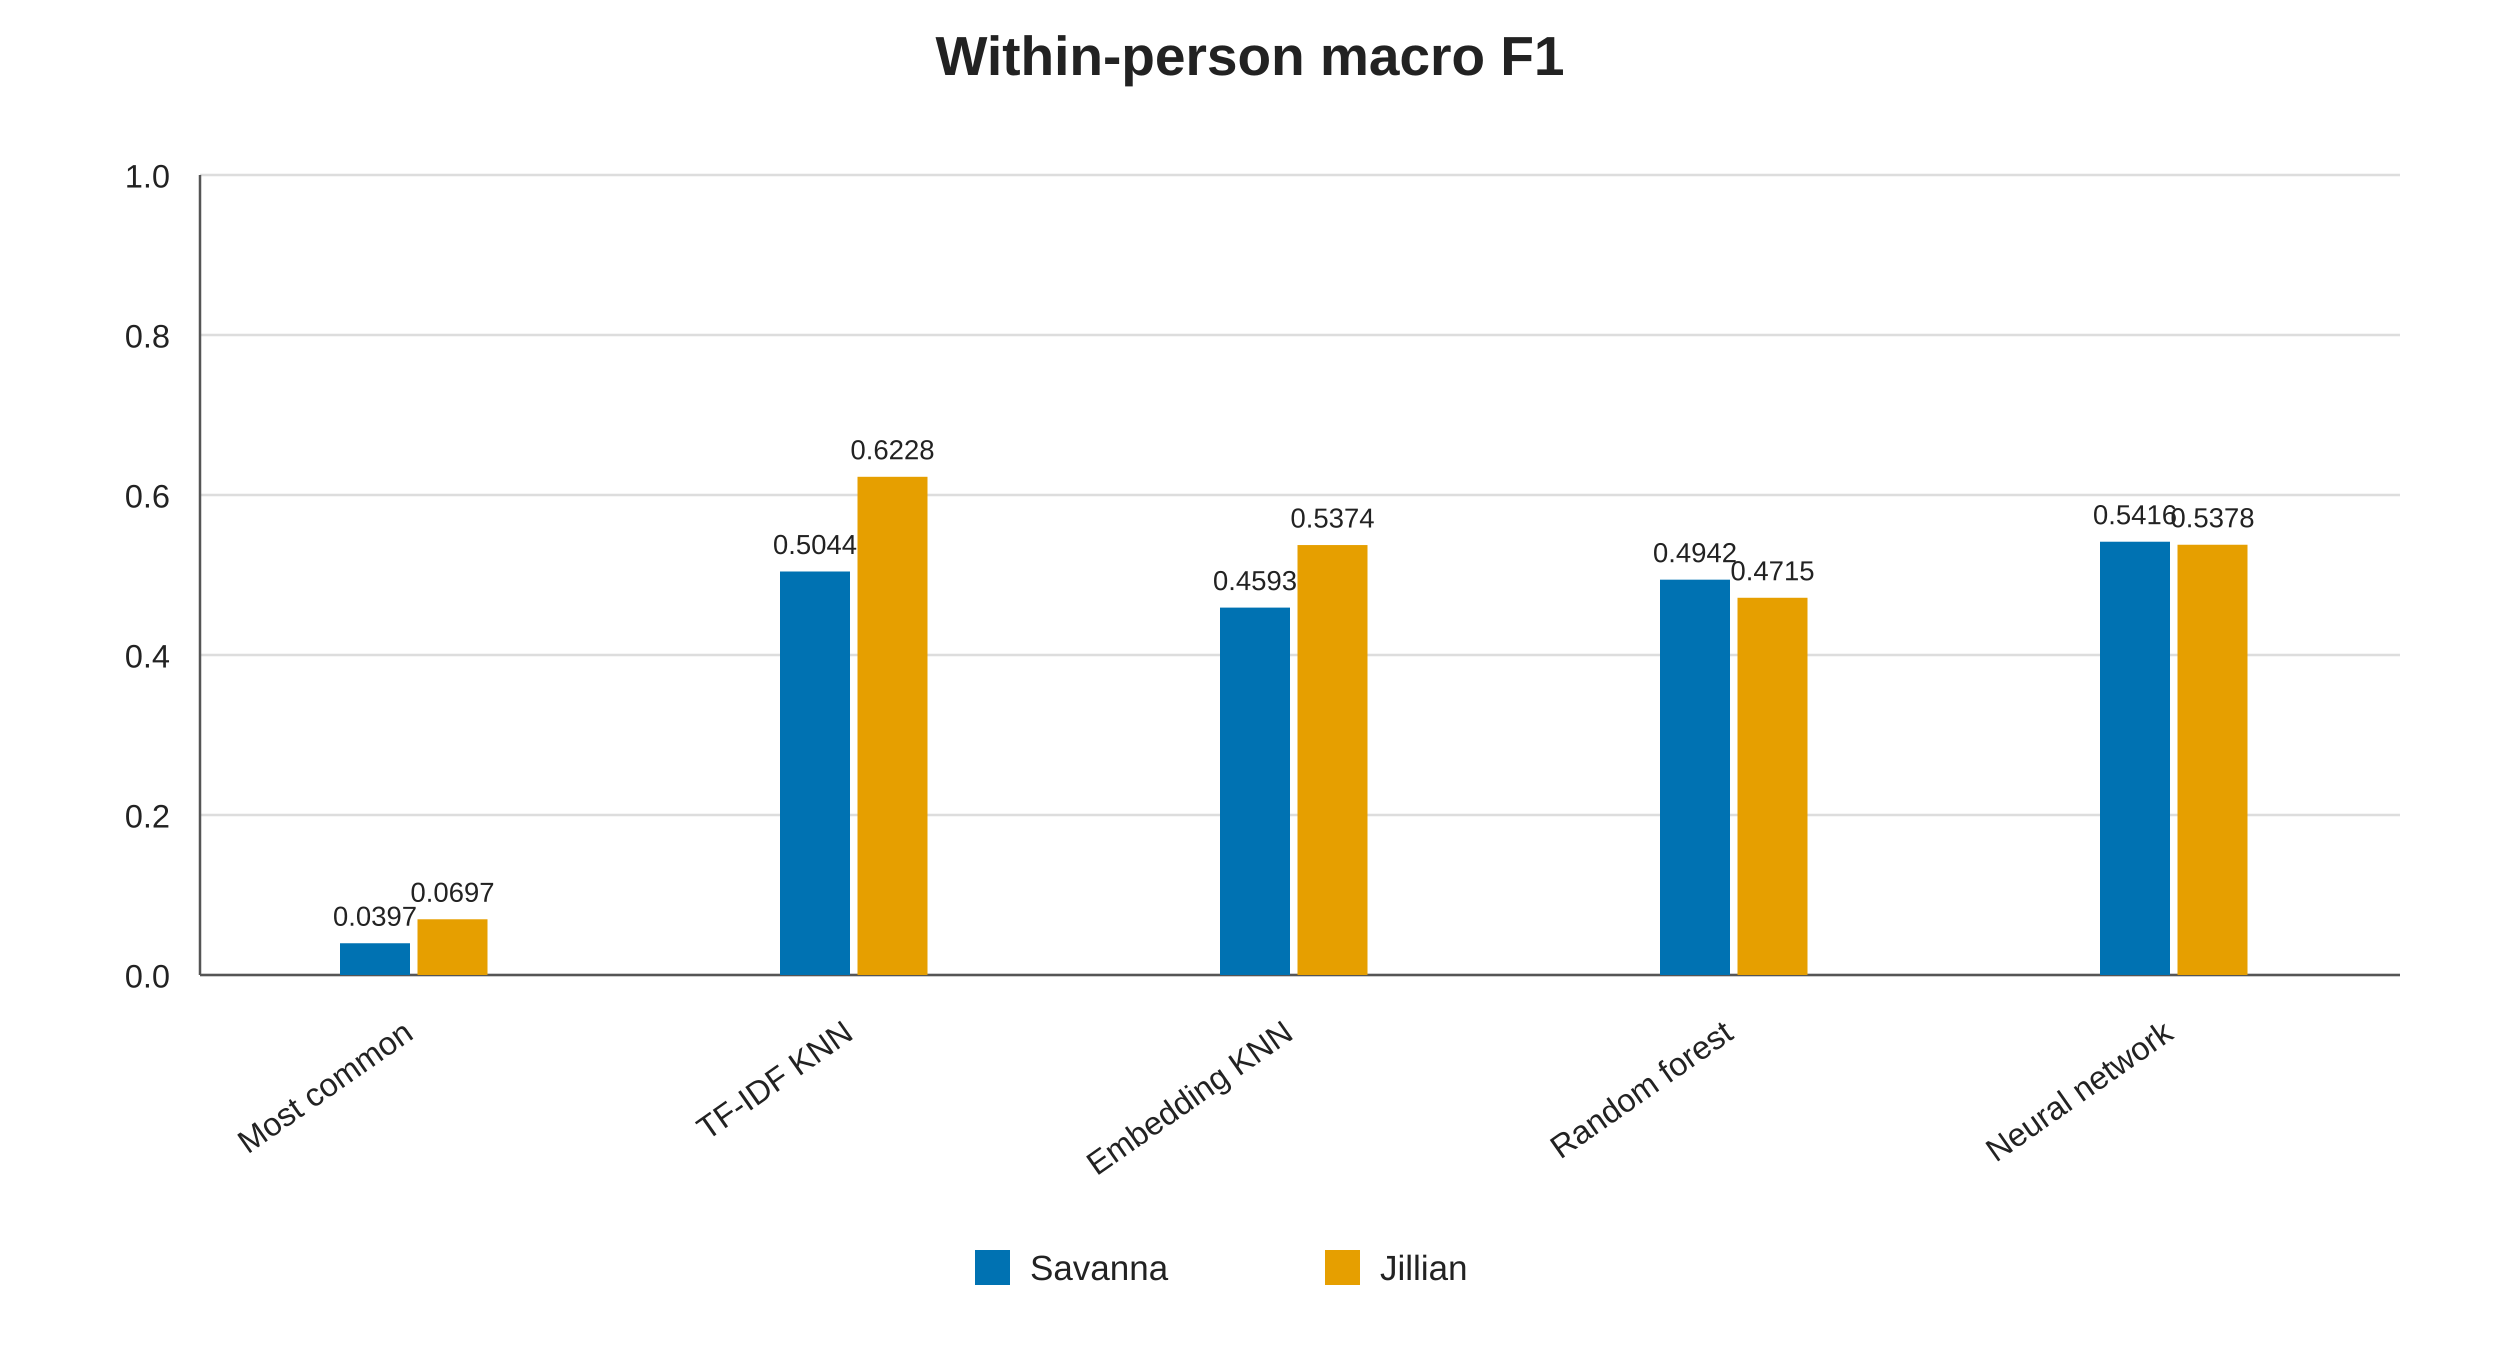
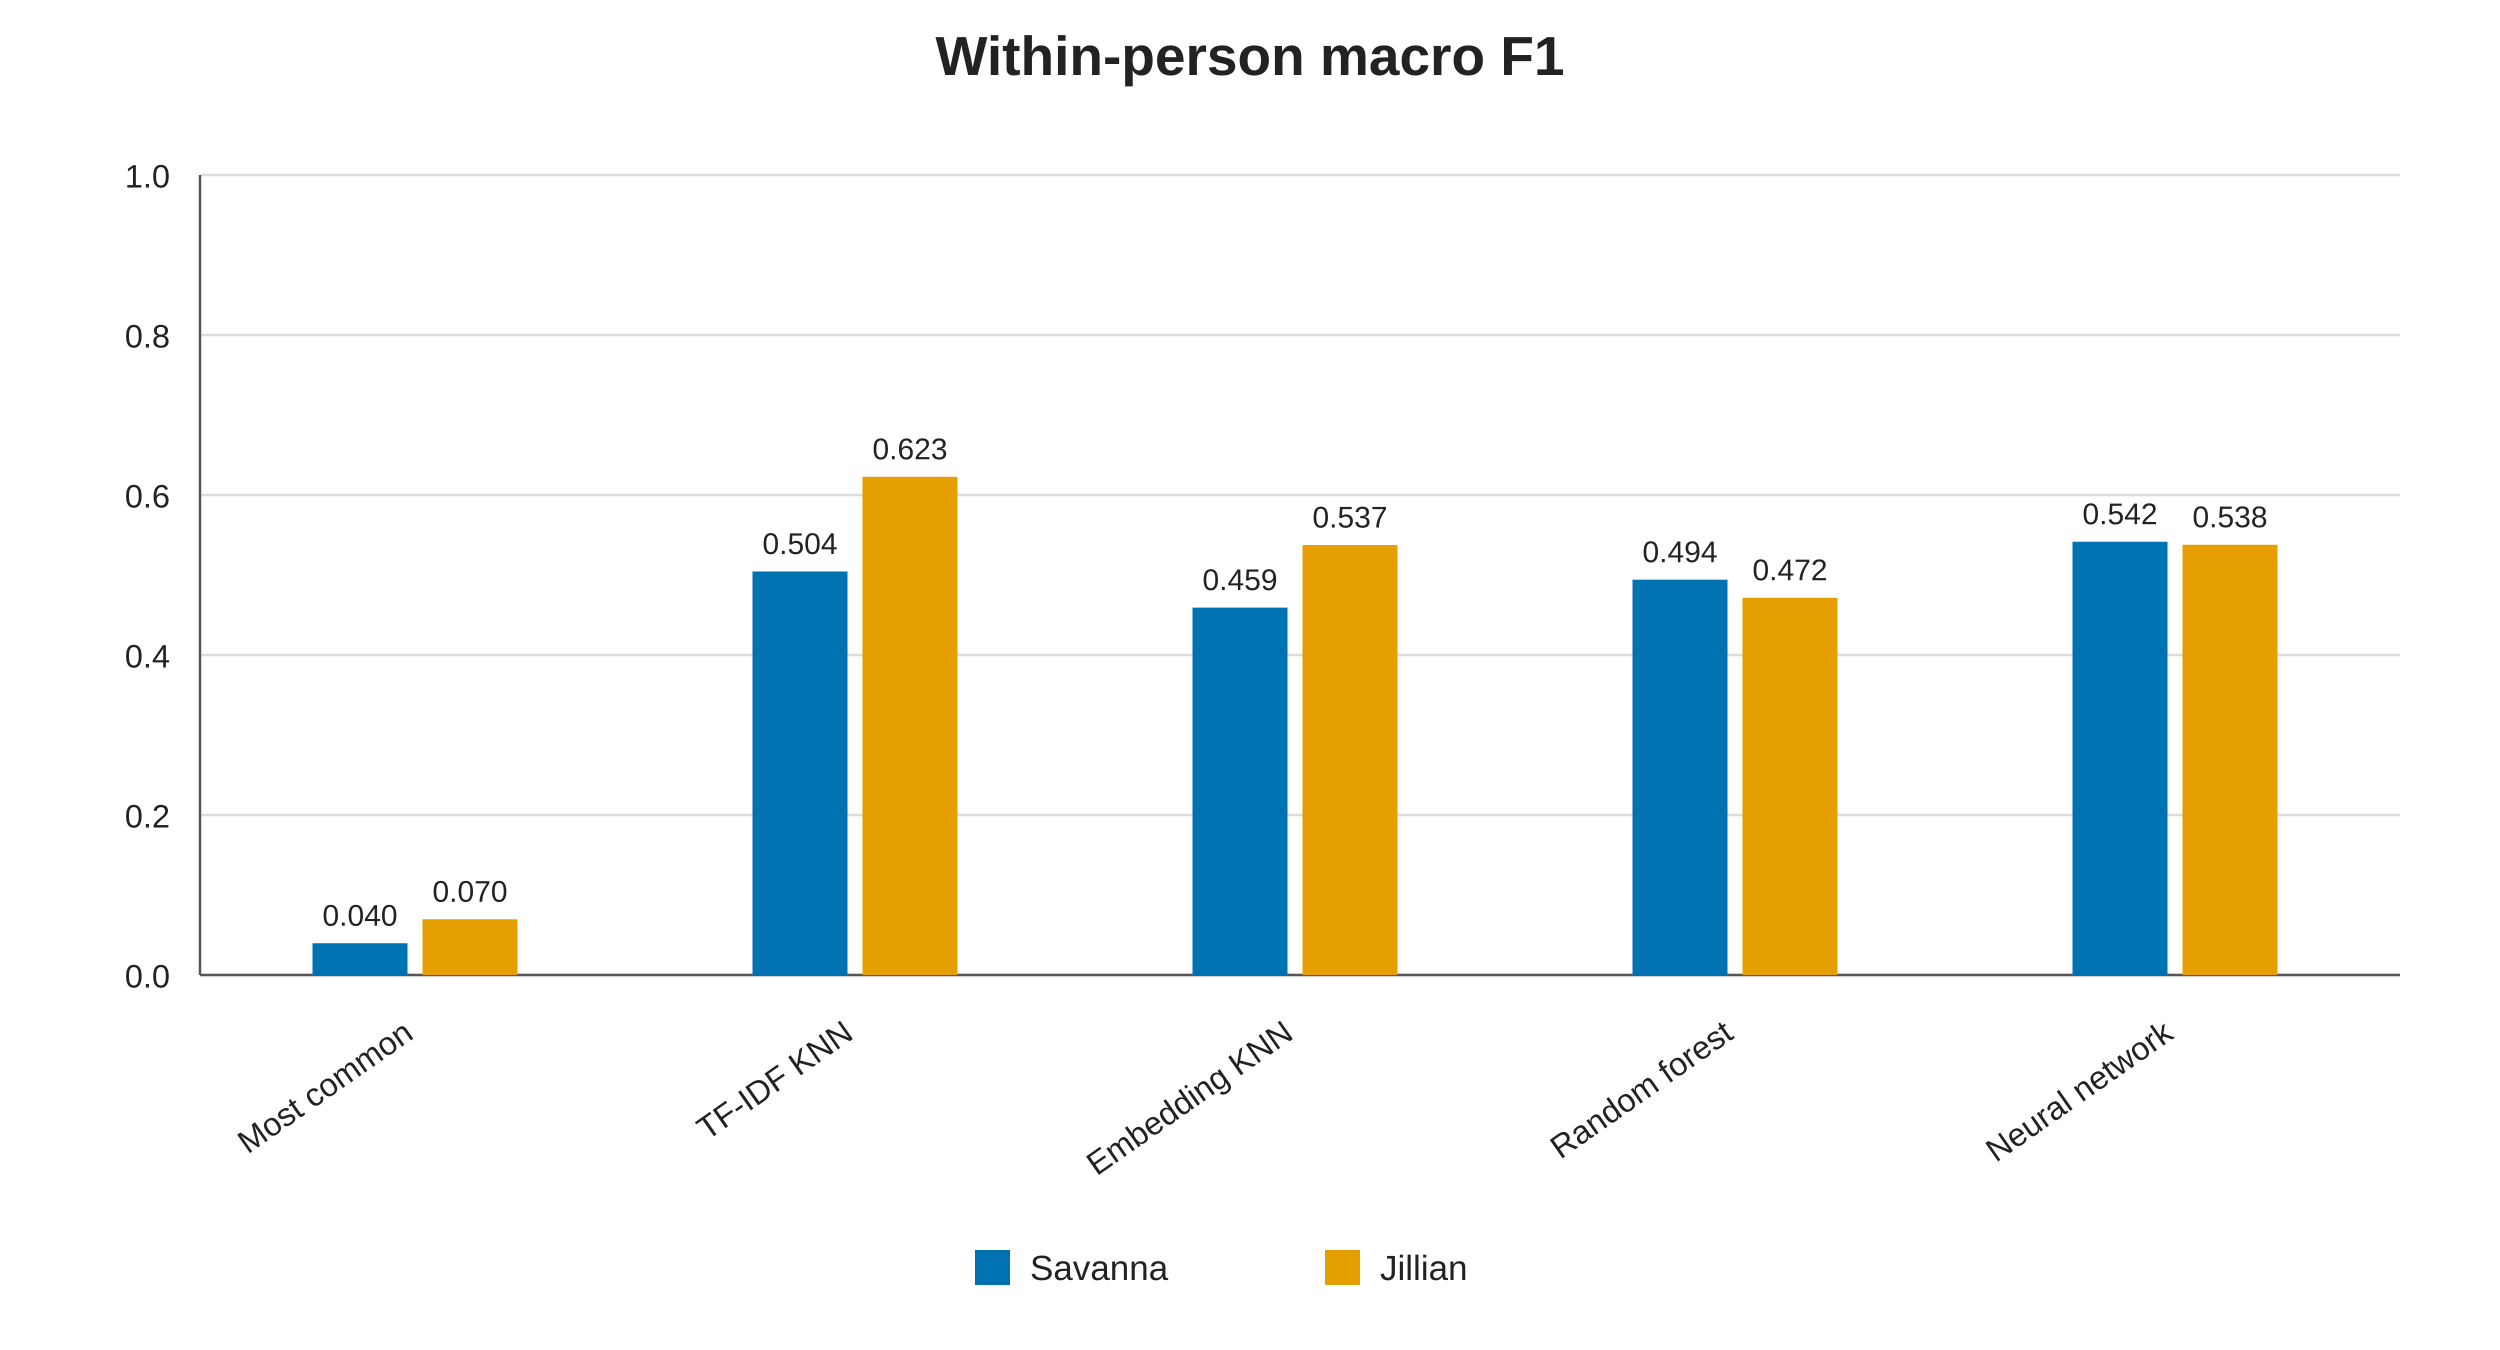
<svg xmlns="http://www.w3.org/2000/svg" width="1000" height="540" viewBox="0 0 1000 540" role="img" aria-label="Within-person macro F1">
  <rect width="1000" height="540" fill="white" />
  <g font-family="Arial,sans-serif" fill="#222">
    <text x="500" y="30" font-size="22" text-anchor="middle" font-weight="bold">Within-person macro F1</text>
    <line x1="80" y1="390" x2="960" y2="390" stroke="#ddd" />
    <text x="68" y="395" font-size="13" text-anchor="end">0.0</text>
    <line x1="80" y1="326" x2="960" y2="326" stroke="#ddd" />
    <text x="68" y="331" font-size="13" text-anchor="end">0.2</text>
    <line x1="80" y1="262" x2="960" y2="262" stroke="#ddd" />
    <text x="68" y="267" font-size="13" text-anchor="end">0.4</text>
    <line x1="80" y1="198" x2="960" y2="198" stroke="#ddd" />
    <text x="68" y="203" font-size="13" text-anchor="end">0.6</text>
    <line x1="80" y1="134" x2="960" y2="134" stroke="#ddd" />
    <text x="68" y="139" font-size="13" text-anchor="end">0.8</text>
    <line x1="80" y1="70" x2="960" y2="70" stroke="#ddd" />
    <text x="68" y="75" font-size="13" text-anchor="end">1.0</text>
    <line x1="80" y1="70" x2="80" y2="390" stroke="#555" />
    <line x1="80" y1="390" x2="960" y2="390" stroke="#555" />
-     <rect x="136" y="377.30" width="28" height="12.70" fill="#0072B2" />
-     <text x="150" y="370.30" font-size="11" text-anchor="middle">0.0397</text>
-     <rect x="167" y="367.71" width="28" height="22.29" fill="#E69F00" />
-     <text x="181" y="360.71" font-size="11" text-anchor="middle">0.0697</text>
+     <rect x="125" y="377.30" width="38" height="12.70" fill="#0072B2" />
+     <text x="144" y="370.30" font-size="12" text-anchor="middle">0.040</text>
+     <rect x="169" y="367.71" width="38" height="22.29" fill="#E69F00" />
+     <text x="188" y="360.71" font-size="12" text-anchor="middle">0.070</text>
    <text x="166" y="415" font-size="13" transform="rotate(-35 166 415)" text-anchor="end">Most common</text>
-     <rect x="312" y="228.60" width="28" height="161.40" fill="#0072B2" />
-     <text x="326" y="221.60" font-size="11" text-anchor="middle">0.5044</text>
-     <rect x="343" y="190.72" width="28" height="199.28" fill="#E69F00" />
-     <text x="357" y="183.72" font-size="11" text-anchor="middle">0.6228</text>
+     <rect x="301" y="228.60" width="38" height="161.40" fill="#0072B2" />
+     <text x="320" y="221.60" font-size="12" text-anchor="middle">0.504</text>
+     <rect x="345" y="190.72" width="38" height="199.28" fill="#E69F00" />
+     <text x="364" y="183.72" font-size="12" text-anchor="middle">0.623</text>
    <text x="342" y="415" font-size="13" transform="rotate(-35 342 415)" text-anchor="end">TF-IDF KNN</text>
-     <rect x="488" y="243.04" width="28" height="146.96" fill="#0072B2" />
-     <text x="502" y="236.04" font-size="11" text-anchor="middle">0.4593</text>
-     <rect x="519" y="218.02" width="28" height="171.98" fill="#E69F00" />
-     <text x="533" y="211.02" font-size="11" text-anchor="middle">0.5374</text>
+     <rect x="477" y="243.04" width="38" height="146.96" fill="#0072B2" />
+     <text x="496" y="236.04" font-size="12" text-anchor="middle">0.459</text>
+     <rect x="521" y="218.02" width="38" height="171.98" fill="#E69F00" />
+     <text x="540" y="211.02" font-size="12" text-anchor="middle">0.537</text>
    <text x="518" y="415" font-size="13" transform="rotate(-35 518 415)" text-anchor="end">Embedding KNN</text>
-     <rect x="664" y="231.87" width="28" height="158.13" fill="#0072B2" />
-     <text x="678" y="224.87" font-size="11" text-anchor="middle">0.4942</text>
-     <rect x="695" y="239.11" width="28" height="150.89" fill="#E69F00" />
-     <text x="709" y="232.11" font-size="11" text-anchor="middle">0.4715</text>
+     <rect x="653" y="231.87" width="38" height="158.13" fill="#0072B2" />
+     <text x="672" y="224.87" font-size="12" text-anchor="middle">0.494</text>
+     <rect x="697" y="239.11" width="38" height="150.89" fill="#E69F00" />
+     <text x="716" y="232.11" font-size="12" text-anchor="middle">0.472</text>
    <text x="694" y="415" font-size="13" transform="rotate(-35 694 415)" text-anchor="end">Random forest</text>
-     <rect x="840" y="216.69" width="28" height="173.31" fill="#0072B2" />
-     <text x="854" y="209.69" font-size="11" text-anchor="middle">0.5416</text>
-     <rect x="871" y="217.90" width="28" height="172.10" fill="#E69F00" />
-     <text x="885" y="210.90" font-size="11" text-anchor="middle">0.5378</text>
+     <rect x="829" y="216.69" width="38" height="173.31" fill="#0072B2" />
+     <text x="848" y="209.69" font-size="12" text-anchor="middle">0.542</text>
+     <rect x="873" y="217.90" width="38" height="172.10" fill="#E69F00" />
+     <text x="892" y="210.90" font-size="12" text-anchor="middle">0.538</text>
    <text x="870" y="415" font-size="13" transform="rotate(-35 870 415)" text-anchor="end">Neural network</text>
    <rect x="390" y="500" width="14" height="14" fill="#0072B2" />
    <text x="412" y="512" font-size="14">Savanna</text>
    <rect x="530" y="500" width="14" height="14" fill="#E69F00" />
    <text x="552" y="512" font-size="14">Jillian</text>
  </g>
</svg>
